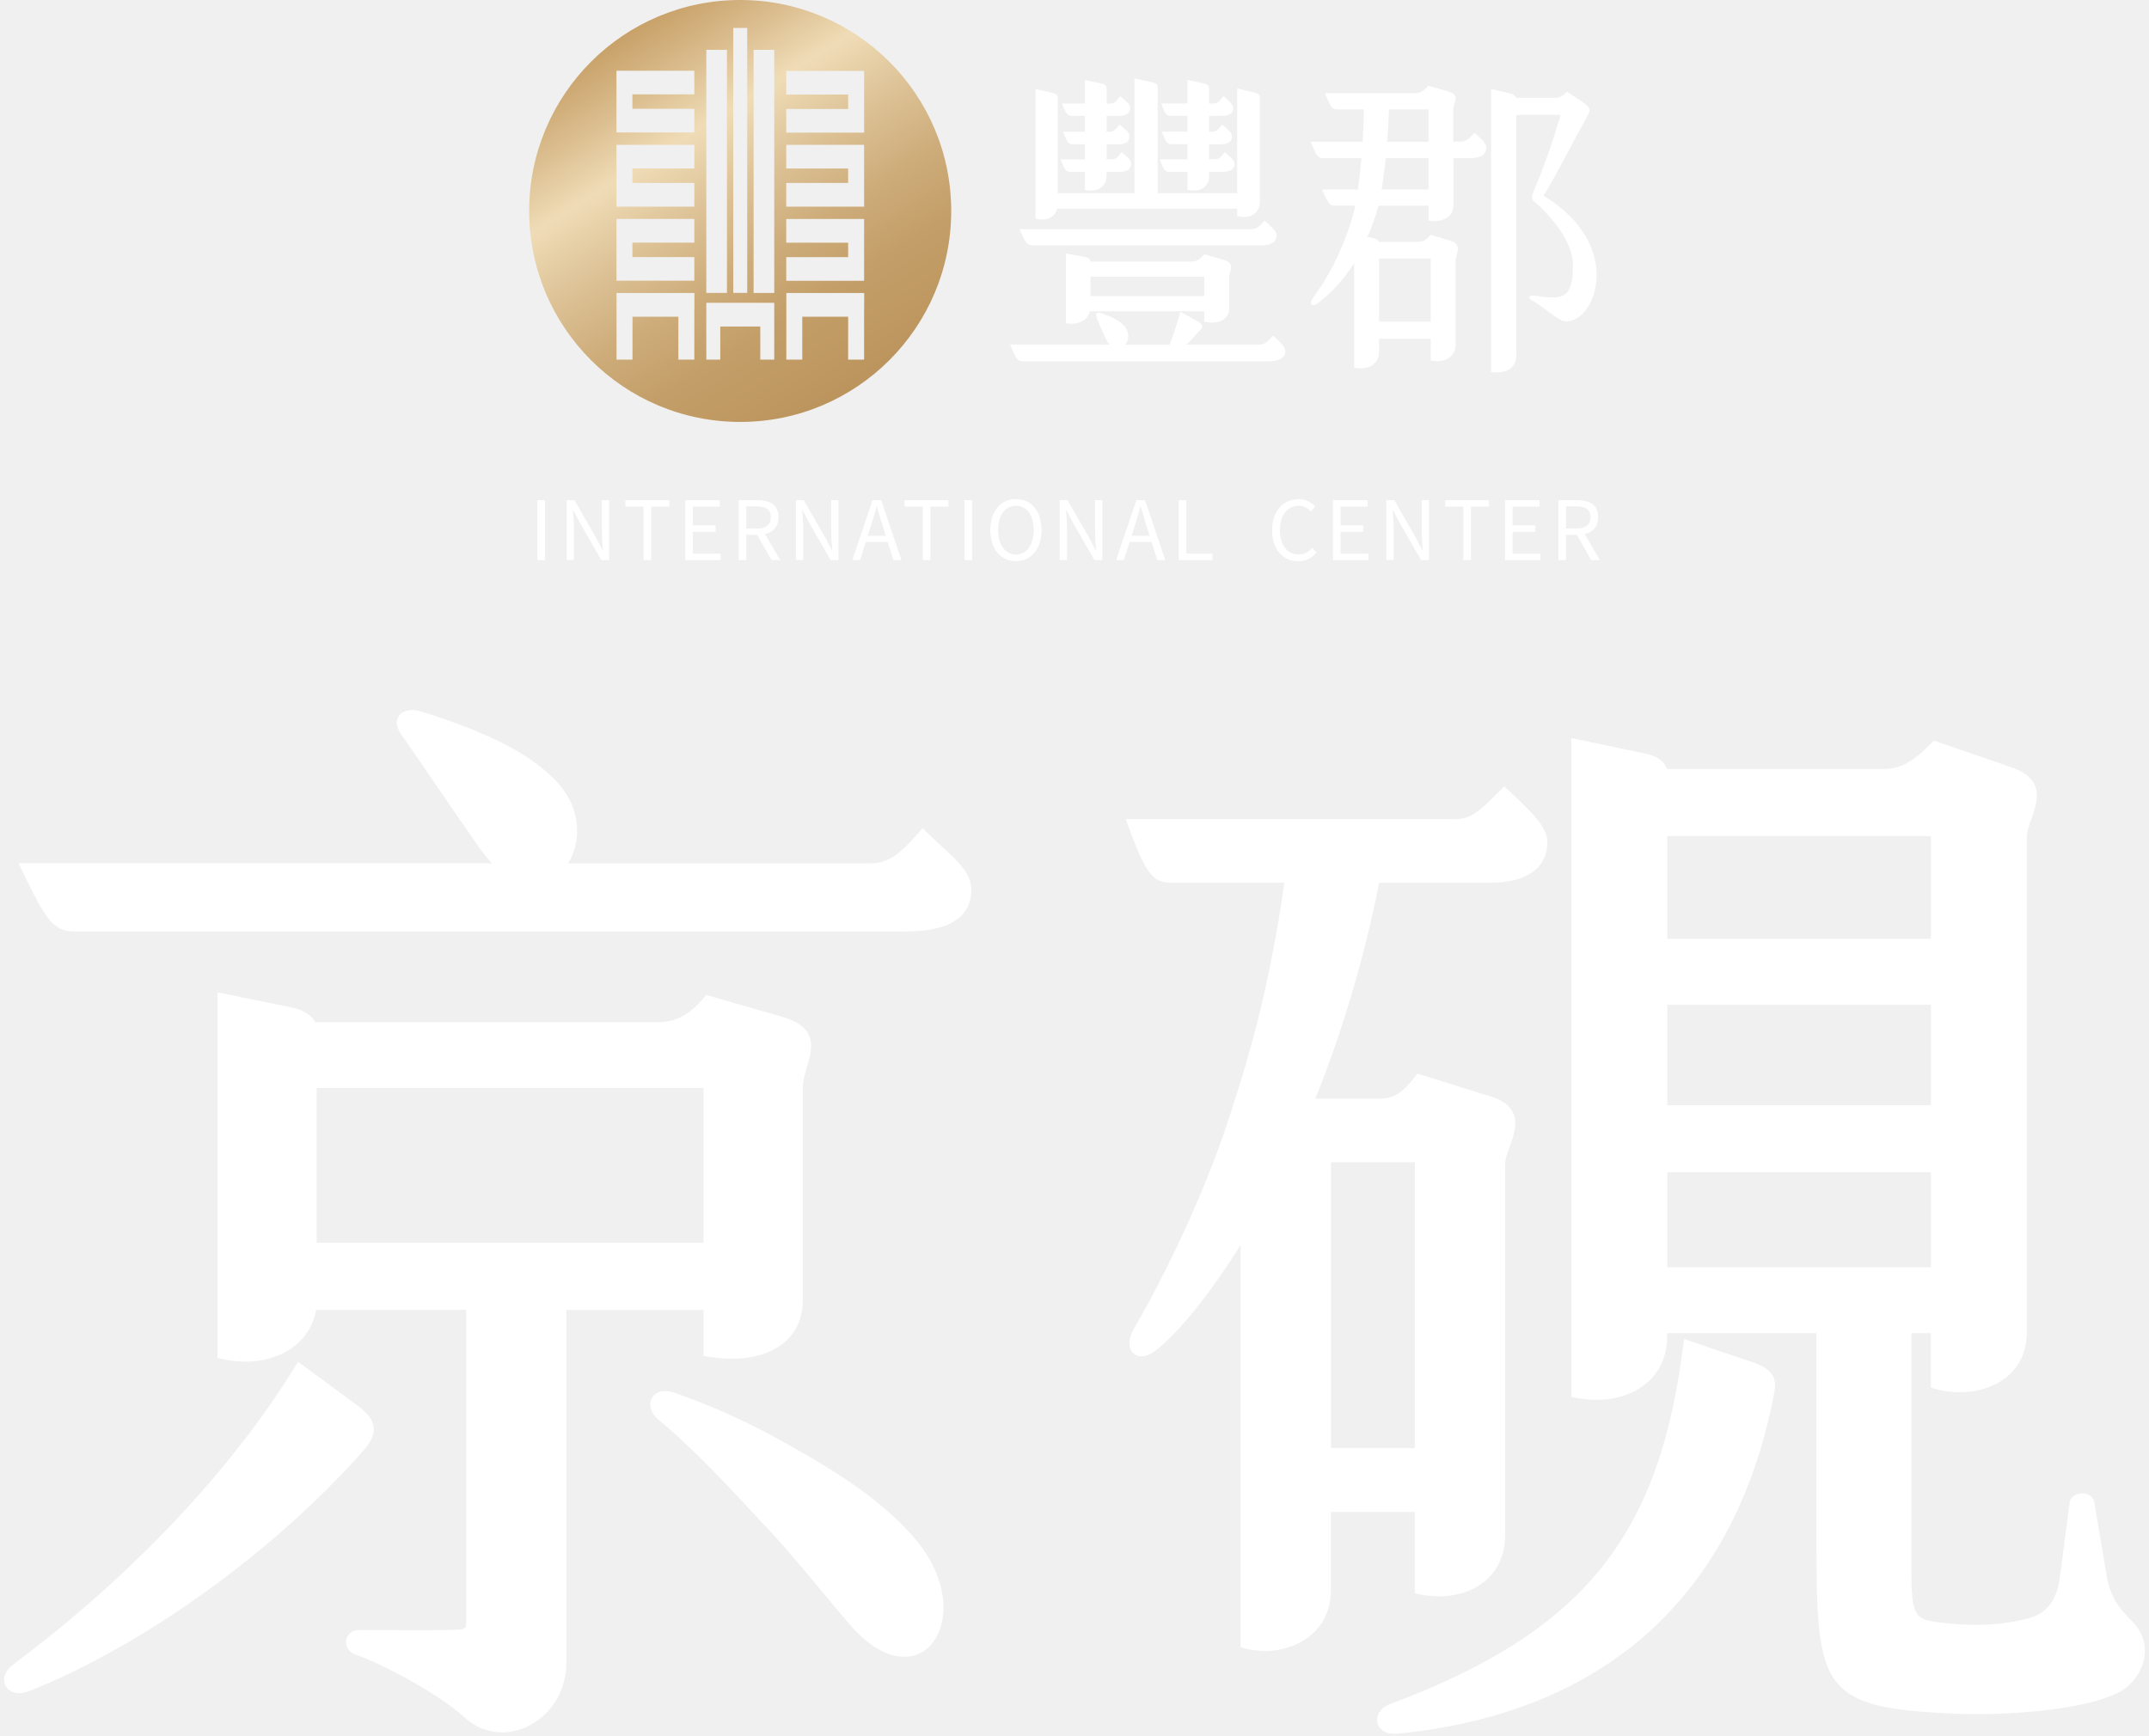
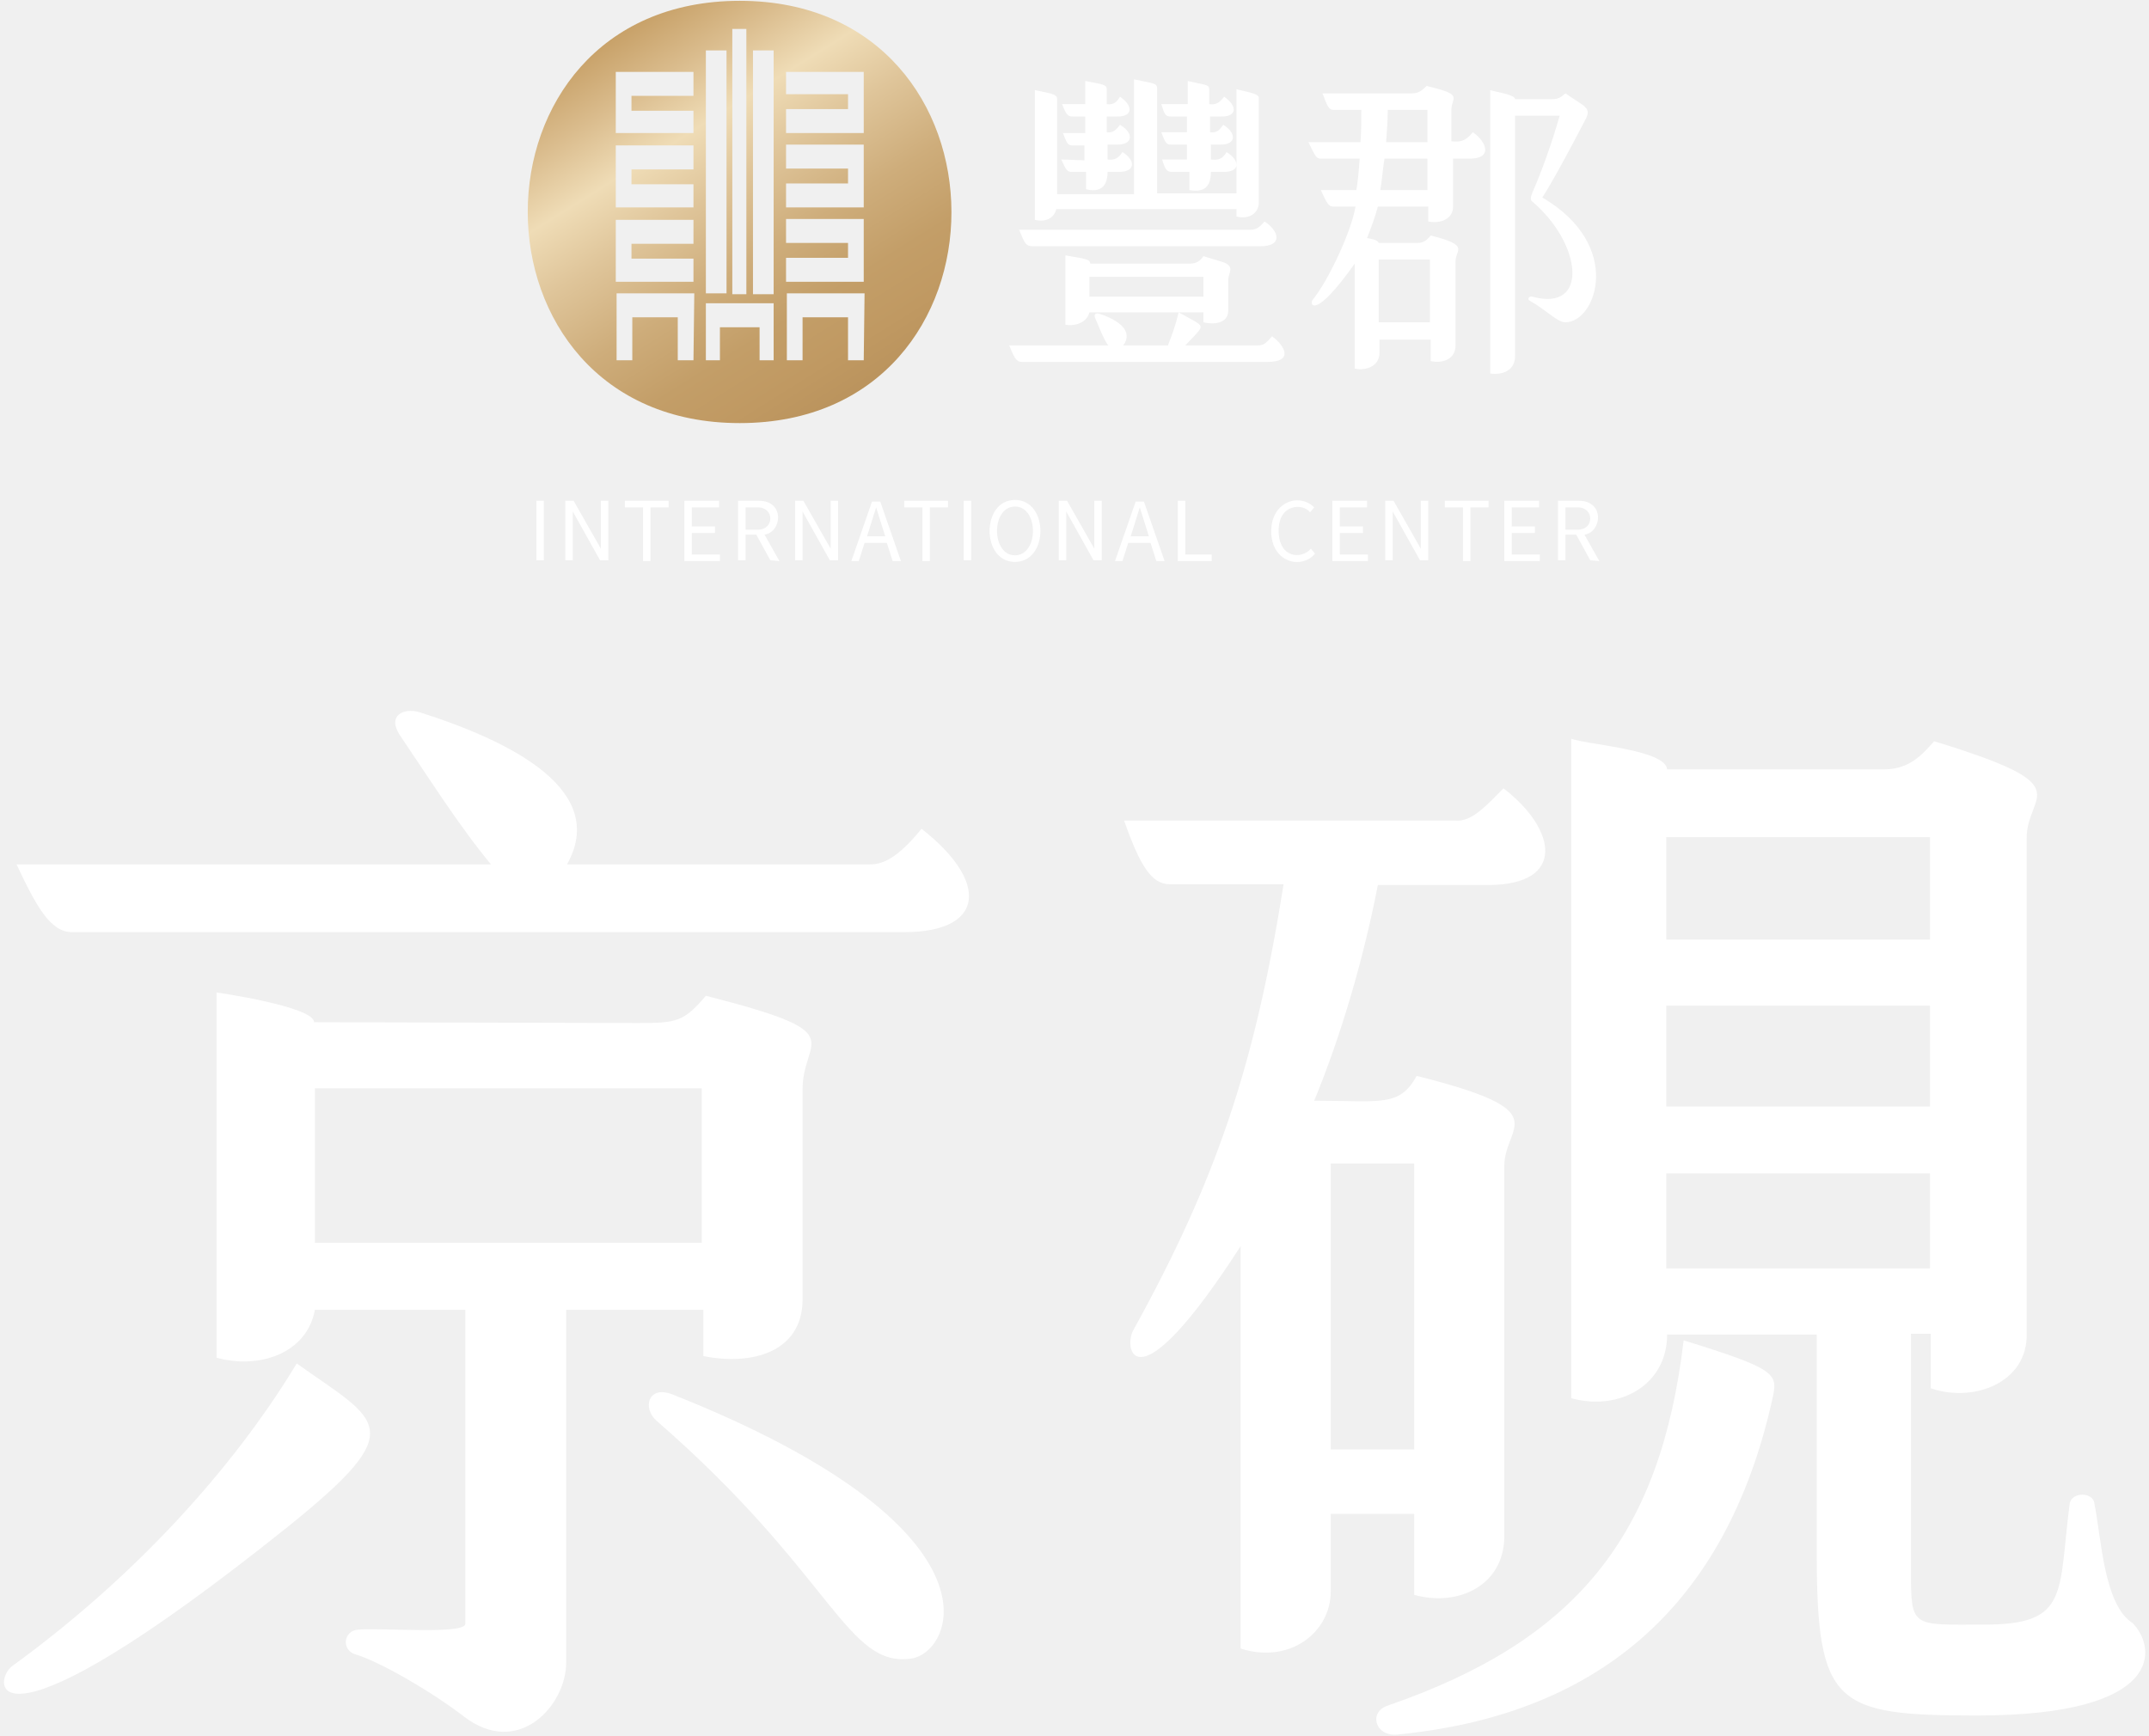
- <svg xmlns="http://www.w3.org/2000/svg" width="260" height="210" viewBox="0 0 260 210" fill="none">
-   <path d="M43.724 175.06C33.254 187.01 17.544 198.56 3.314 204.2C1.164 205 0.094 203.13 1.974 201.78C15.264 191.84 27.884 179.09 36.214 165.53L42.794 170.36C45.214 172.11 45.214 173.31 43.734 175.06H43.724ZM117.034 107.66C117.034 111.02 113.944 112.23 109.514 112.23H8.944C6.664 112.23 5.854 110.75 3.034 104.98H60.764C59.954 104.31 59.284 103.5 58.484 102.43C55.264 97.87 51.774 92.63 48.954 88.6C47.744 86.85 49.224 86.05 50.834 86.59C58.624 89.01 64.124 91.69 67.214 95.18C70.164 98.54 69.764 102.7 67.754 104.98H105.214C107.634 104.98 109.104 103.91 111.654 100.95C114.474 103.77 117.024 105.38 117.024 107.66H117.034ZM68.024 158.01V201.24C68.024 207.68 60.904 211.58 56.474 207.42C53.384 204.6 46.404 200.84 43.184 199.77C41.974 199.37 42.114 197.76 43.454 197.76C46.404 197.76 55.534 197.89 56.204 197.63C56.874 197.36 56.874 197.09 56.874 196.56V158.03H37.814C37.144 163.27 31.634 165.15 26.804 163.94V120.71L35.394 122.46C37.144 122.86 37.674 123.8 37.814 124.21H79.574C81.994 124.21 83.874 123.14 85.614 120.99L94.474 123.54C99.974 125.15 96.624 128.51 96.624 131.73V157.37C96.624 162.61 91.654 164.75 85.614 163.68V158.04H68.024V158.01ZM37.814 131.16V150.9H85.614V131.16H37.814ZM110.714 187.01C117.564 195.6 111.254 205.54 103.194 196.27C99.834 192.38 96.074 187.54 92.184 183.52C87.624 178.55 83.184 173.99 79.834 171.3C78.624 170.23 79.024 168.21 81.444 169.02C85.744 170.5 90.574 172.64 95.004 175.2C101.044 178.56 106.954 182.32 110.714 187.02V187.01Z" fill="white" />
-   <path d="M60.724 209.64C59.054 209.64 57.444 209.01 56.144 207.78C53.024 204.93 46.034 201.24 43.034 200.24C42.234 199.97 41.754 199.25 41.884 198.48C41.984 197.87 42.514 197.25 43.464 197.25C44.094 197.25 44.994 197.25 46.044 197.26C49.324 197.28 55.424 197.32 56.054 197.14C56.28 197.047 56.394 196.847 56.394 196.54V158.51H38.254C37.894 160.46 36.854 162.07 35.224 163.19C32.974 164.73 29.784 165.18 26.694 164.41L26.314 164.32V120.09L35.504 121.96C37.154 122.34 37.864 123.18 38.144 123.7H79.574C81.774 123.7 83.524 122.76 85.224 120.66L85.434 120.4L94.614 123.04C99.034 124.33 98.294 126.87 97.634 129.11C97.384 129.97 97.124 130.86 97.124 131.71V157.35C97.124 159.47 96.344 161.24 94.864 162.48C92.784 164.23 89.374 164.83 85.524 164.15L85.114 164.08V158.52H68.524V201.25C68.524 204.68 66.574 207.74 63.544 209.05C62.614 209.45 61.654 209.65 60.714 209.65L60.724 209.64ZM43.454 198.25C43.114 198.25 42.904 198.39 42.864 198.64C42.824 198.87 42.964 199.16 43.344 199.29C46.494 200.34 53.544 204.06 56.814 207.05C58.554 208.69 60.924 209.09 63.144 208.12C65.804 206.97 67.524 204.27 67.524 201.24V157.51H86.114V163.22C89.494 163.74 92.434 163.19 94.224 161.7C95.484 160.64 96.124 159.17 96.124 157.33V131.69C96.124 130.7 96.404 129.74 96.674 128.81C97.344 126.51 97.794 124.99 94.334 123.98L85.794 121.52C83.964 123.67 81.984 124.67 79.574 124.67H37.454L37.344 124.33C37.284 124.16 36.924 123.29 35.294 122.91L27.314 121.29V163.51C30.014 164.09 32.734 163.67 34.664 162.35C36.174 161.32 37.094 159.8 37.334 157.94L37.394 157.5H57.394V196.53C57.394 197.09 57.394 197.67 56.414 198.07C55.884 198.28 52.654 198.3 46.044 198.25C45.004 198.25 44.094 198.24 43.474 198.24L43.454 198.25ZM2.334 204.89C1.524 204.89 0.944 204.51 0.674 204.01C0.304 203.32 0.474 202.23 1.674 201.37C15.894 190.74 28.014 177.91 35.774 165.26L36.054 164.8L43.074 169.95C44.444 170.94 45.104 171.79 45.214 172.71C45.314 173.53 44.974 174.35 44.104 175.38C33.354 187.65 17.414 199.14 3.504 204.66C3.084 204.82 2.694 204.89 2.344 204.89H2.334ZM36.344 166.25C28.504 178.85 16.424 191.6 2.264 202.18C1.544 202.69 1.394 203.23 1.554 203.54C1.724 203.85 2.284 204.05 3.134 203.73C16.904 198.27 32.694 186.89 43.344 174.74C44.014 173.94 44.284 173.36 44.224 172.84C44.154 172.23 43.594 171.57 42.484 170.77L36.334 166.26L36.344 166.25ZM109.384 200.49C107.564 200.49 105.294 199.45 102.824 196.6C101.744 195.35 100.624 194 99.474 192.62C97.014 189.66 94.464 186.59 91.834 183.87C86.314 177.86 82.404 174 79.524 171.69C78.704 170.96 78.444 169.89 78.894 169.13C79.064 168.84 79.754 167.93 81.614 168.55C86.184 170.12 91.024 172.33 95.264 174.77C100.864 177.88 107.144 181.74 111.114 186.71C115.154 191.79 114.794 197.31 112.144 199.52C111.424 200.12 110.494 200.5 109.384 200.5V200.49ZM80.444 169.33C80.114 169.33 79.874 169.43 79.764 169.63C79.584 169.93 79.694 170.5 80.174 170.93C83.074 173.25 87.014 177.15 92.564 183.18C95.214 185.92 97.774 189 100.254 191.98C101.404 193.36 102.514 194.7 103.584 195.95C106.504 199.31 109.544 200.38 111.504 198.74C113.804 196.82 113.884 191.78 110.334 187.32C106.474 182.49 100.304 178.7 94.774 175.63C90.584 173.22 85.794 171.04 81.294 169.49C80.974 169.38 80.684 169.33 80.444 169.33ZM86.114 151.39H37.314V130.65H86.114V151.39ZM38.314 150.39H85.114V131.65H38.314V150.39ZM109.514 112.72H8.944C6.264 112.72 5.334 110.82 2.584 105.19L2.234 104.47H59.514C59.034 103.96 58.574 103.38 58.084 102.72C56.294 100.18 54.434 97.46 52.644 94.84C51.204 92.72 49.804 90.68 48.544 88.88C47.714 87.69 48.034 86.93 48.284 86.59C48.784 85.93 49.864 85.74 50.984 86.11C59.324 88.7 64.594 91.47 67.584 94.85C70.414 98.07 70.294 101.98 68.734 104.48H105.204C107.324 104.48 108.684 103.62 111.274 100.62L111.624 100.21L112.004 100.59C112.684 101.27 113.344 101.87 113.954 102.44C115.944 104.27 117.514 105.71 117.514 107.66C117.514 111.02 114.814 112.73 109.494 112.73L109.514 112.72ZM3.844 105.47C6.444 110.75 7.124 111.72 8.954 111.72H109.514C114.234 111.72 116.534 110.39 116.534 107.65C116.534 106.14 115.174 104.89 113.294 103.17C112.784 102.7 112.244 102.21 111.694 101.67C109.424 104.24 107.804 105.47 105.224 105.47H66.654L67.384 104.64C69.204 102.57 69.634 98.67 66.844 95.5C63.984 92.27 58.854 89.59 50.694 87.05C49.914 86.79 49.294 86.92 49.094 87.18C48.924 87.4 49.024 87.81 49.374 88.3C50.634 90.1 52.034 92.15 53.484 94.27C55.274 96.9 57.134 99.61 58.904 102.13C59.654 103.13 60.314 103.94 61.094 104.59L62.154 105.47H3.844Z" fill="white" />
-   <path d="M160.534 182.44V192.38C160.534 198.02 154.894 200.17 150.594 198.96V148.88C146.974 154.92 142.674 160.56 139.584 162.98C137.574 164.59 136.494 162.98 137.574 161.1C141.874 153.72 146.434 143.78 148.984 135.99C151.934 127.13 154.224 118.67 155.964 106.32H141.734C139.854 106.32 139.184 105.78 136.904 99.61H176.244C178.394 99.61 179.734 98.13 182.014 95.85C184.434 98.13 186.714 100.15 186.714 101.89C186.714 104.84 184.294 106.32 180.134 106.32H166.444C164.564 116.12 161.614 125.65 158.384 133.44H166.844C169.124 133.44 170.204 132.37 171.674 130.49L180.264 133.17C185.094 134.65 181.604 138.54 181.604 140.82V185.66C181.604 191.43 176.364 193.45 171.664 192.37V182.43H160.524L160.534 182.44ZM160.534 140.15V175.73H171.674V140.15H160.534ZM214.104 168.75C209.274 193.59 193.294 206.88 169.124 209.3C166.704 209.57 166.574 207.42 168.184 206.75C191.944 197.89 201.214 186.48 204.164 162.71L211.284 165.13C214.234 166.07 214.504 166.88 214.104 168.75ZM256.394 204.2C252.774 206.35 243.234 207.15 236.524 206.88C220.954 206.21 220.274 204.33 220.274 187.68V160.83H201.204V161.77C201.204 167.14 196.104 169.83 190.594 168.62V89.93L198.914 91.68C200.924 92.08 201.194 93.02 201.194 93.56H227.914C230.604 93.56 232.344 91.95 234.094 90.2L243.094 93.29C248.334 95.04 244.704 98.66 244.704 101.35V161.23C244.704 167.27 238.394 168.88 234.094 167.54V160.83H230.734V189.83C230.734 195.47 231.134 196.41 234.494 196.81C238.524 197.35 242.284 197.21 245.634 196.27C248.054 195.6 249.254 193.85 249.664 191.17L250.874 181.91C251.004 180.97 252.754 180.97 252.884 181.91L254.364 190.77C254.904 193.72 256.114 195.07 257.584 196.54C260.274 199.23 258.654 202.85 256.374 204.19L256.394 204.2ZM201.214 100.68V114.11H234.104V100.68H201.214ZM201.214 134.25H234.104V121.09H201.214V134.25ZM201.214 153.85H234.104V141.36H201.214V153.85Z" fill="white" />
-   <path d="M168.714 209.82C167.464 209.82 166.834 209.18 166.664 208.53C166.434 207.65 166.994 206.7 167.994 206.29C191.424 197.55 200.754 186.14 203.674 162.65L203.754 162.04L211.454 164.65C214.394 165.58 215.104 166.53 214.604 168.85C209.874 193.14 194.174 207.3 169.184 209.79C169.024 209.81 168.874 209.82 168.724 209.82H168.714ZM204.584 163.38C201.524 186.9 191.984 198.41 168.354 207.22C167.774 207.46 167.544 207.95 167.634 208.28C167.744 208.69 168.294 208.89 169.064 208.8C193.574 206.35 208.974 192.47 213.604 168.65C213.944 167.07 213.914 166.48 211.124 165.6L204.574 163.38H204.584ZM239.154 207.43C238.244 207.43 237.354 207.41 236.504 207.38C220.714 206.7 219.774 204.52 219.774 187.68V161.33H201.704V161.77C201.704 164.13 200.784 166.11 199.054 167.51C196.924 169.22 193.724 169.82 190.494 169.11L190.104 169.02V89.32L199.034 91.19C200.864 91.56 201.474 92.39 201.654 93.06H227.934C230.354 93.06 231.934 91.67 233.754 89.85L233.974 89.63L243.264 92.82C244.744 93.31 245.684 94 246.134 94.91C246.774 96.22 246.274 97.65 245.784 99.04C245.494 99.88 245.214 100.66 245.214 101.35V161.23C245.214 163.61 244.284 165.55 242.514 166.85C240.324 168.46 236.884 168.93 233.954 168.02L233.604 167.91V161.33H231.244V189.83C231.244 195.54 231.664 195.97 234.564 196.32C238.644 196.86 242.334 196.69 245.514 195.8C247.624 195.21 248.794 193.72 249.184 191.11L250.394 181.85C250.494 181.18 251.104 180.71 251.894 180.71C252.684 180.71 253.304 181.18 253.394 181.84L254.874 190.69C255.374 193.44 256.464 194.7 257.954 196.19C259.444 197.68 259.594 199.3 259.464 200.38C259.244 202.08 258.144 203.75 256.654 204.62C253.444 206.52 245.754 207.43 239.164 207.43H239.154ZM200.714 160.33H220.784V187.68C220.784 204.17 221.224 205.72 236.554 206.38C243.544 206.66 252.784 205.76 256.144 203.76C257.384 203.03 258.294 201.65 258.474 200.25C258.584 199.38 258.464 198.1 257.254 196.89C255.684 195.32 254.444 193.88 253.894 190.85L252.414 181.98C252.384 181.77 252.094 181.69 251.904 181.69C251.714 181.69 251.424 181.76 251.394 181.97L250.184 191.23C249.734 194.25 248.294 196.05 245.794 196.75C242.484 197.68 238.664 197.86 234.454 197.3C230.644 196.84 230.264 195.47 230.264 189.82V160.32H234.624V167.16C237.184 167.84 240.074 167.41 241.934 166.04C243.434 164.94 244.224 163.27 244.224 161.22V101.34C244.224 100.49 244.544 99.58 244.854 98.7C245.294 97.45 245.704 96.27 245.254 95.34C244.934 94.68 244.184 94.16 242.964 93.75L234.254 90.76C232.414 92.58 230.634 94.04 227.944 94.04H200.724V93.54C200.724 92.7 199.704 92.32 198.844 92.15L191.114 90.53V168.18C193.914 168.7 196.634 168.16 198.444 166.7C199.934 165.5 200.724 163.79 200.724 161.74V160.3L200.714 160.33ZM152.974 199.78C152.124 199.78 151.274 199.67 150.454 199.44L150.094 199.34V150.66C146.494 156.42 142.664 161.21 139.894 163.38C138.344 164.62 137.424 164.03 137.184 163.82C136.484 163.22 136.474 162.03 137.144 160.86C141.564 153.27 146.024 143.45 148.514 135.84C151.364 127.28 153.634 119.04 155.394 106.82H141.734C139.434 106.82 138.644 105.77 136.434 99.78L136.184 99.11H176.244C178.064 99.11 179.274 97.89 181.284 95.88L182.004 95.16L182.864 95.97C185.194 98.16 187.214 100.06 187.214 101.9C187.214 103.74 186.294 106.83 180.134 106.83H166.854C165.124 115.68 162.394 124.91 159.134 132.95H166.844C168.794 132.95 169.754 132.14 171.284 130.19L171.494 129.92L180.414 132.71C181.744 133.12 182.594 133.73 183.024 134.58C183.684 135.89 183.134 137.44 182.644 138.8C182.364 139.57 182.104 140.29 182.104 140.85V185.69C182.104 188.12 181.214 190.11 179.534 191.44C177.534 193.03 174.554 193.57 171.554 192.89L171.164 192.8V182.97H161.024V192.41C161.024 195.42 159.534 197.19 158.284 198.13C156.844 199.22 154.914 199.81 152.964 199.81L152.974 199.78ZM151.094 198.57C153.404 199.1 155.954 198.62 157.684 197.3C159.214 196.14 160.024 194.44 160.024 192.38V181.94H172.164V191.97C174.734 192.46 177.234 191.97 178.914 190.63C180.344 189.49 181.104 187.77 181.104 185.66V140.82C181.104 140.09 181.394 139.29 181.694 138.44C182.134 137.21 182.594 135.94 182.124 135.01C181.824 134.42 181.164 133.97 180.114 133.65L171.844 131.07C170.484 132.77 169.264 133.94 166.834 133.94H157.624L157.914 133.25C161.334 124.99 164.184 115.39 165.944 106.23L166.024 105.82H180.134C182.904 105.82 186.214 105.14 186.214 101.89C186.214 100.48 184.254 98.64 182.174 96.69L182.024 96.55L181.984 96.59C179.864 98.71 178.474 100.12 176.234 100.12H137.614C139.664 105.56 140.264 105.83 141.724 105.83H156.534L156.454 106.4C154.674 119.01 152.364 127.42 149.454 136.16C146.944 143.82 142.444 153.72 138.004 161.36C137.564 162.14 137.564 162.84 137.834 163.06C138.024 163.22 138.524 163.2 139.274 162.6C142.204 160.31 146.374 154.96 150.164 148.64L151.094 147.09V198.59V198.57ZM172.174 176.23H160.034V139.65H172.174V176.23ZM161.034 175.23H171.174V140.65H161.034V175.23ZM234.614 154.35H200.724V140.86H234.614V154.35ZM201.724 153.35H233.614V141.86H201.724V153.35ZM234.614 134.75H200.724V120.59H234.614V134.75ZM201.724 133.75H233.614V121.59H201.724V133.75ZM234.614 114.61H200.724V100.18H234.614V114.61ZM201.724 113.61H233.614V101.18H201.724V113.61Z" fill="white" />
-   <path d="M65.013 60.53H65.933V67.78H65.013V60.53Z" fill="white" />
-   <path d="M68.554 60.53H69.504L72.124 65.09L72.904 66.59H72.944C72.894 65.86 72.824 65.04 72.824 64.28V60.53H73.704V67.78H72.754L70.134 63.22L69.354 61.72H69.314C69.364 62.45 69.434 63.23 69.434 63.98V67.77H68.554V60.52V60.53Z" fill="white" />
-   <path d="M77.854 61.31H75.664V60.53H80.974V61.31H78.784V67.78H77.864V61.31H77.854Z" fill="white" />
-   <path d="M82.904 60.53H87.084V61.31H83.824V63.58H86.574V64.36H83.824V67H87.194V67.78H82.904V60.53Z" fill="white" />
-   <path d="M89.374 60.53H91.644C93.124 60.53 94.183 61.06 94.183 62.57C94.183 64.08 93.124 64.72 91.644 64.72H90.293V67.78H89.374V60.53ZM91.513 63.97C92.644 63.97 93.263 63.51 93.263 62.57C93.263 61.63 92.644 61.28 91.513 61.28H90.293V63.97H91.513ZM91.463 64.47L92.183 63.99L94.394 67.78H93.344L91.454 64.46L91.463 64.47Z" fill="white" />
-   <path d="M96.294 60.53H97.244L99.864 65.09L100.644 66.59H100.684C100.634 65.86 100.564 65.04 100.564 64.28V60.53H101.444V67.78H100.494L97.874 63.22L97.094 61.72H97.054C97.104 62.45 97.174 63.23 97.174 63.98V67.77H96.294V60.52V60.53Z" fill="white" />
-   <path d="M105.574 60.53H106.614L109.064 67.78H108.084L106.824 63.73C106.564 62.92 106.334 62.12 106.094 61.29H106.054C105.834 62.13 105.594 62.92 105.334 63.73L104.054 67.78H103.114L105.564 60.53H105.574ZM104.414 64.84H107.754V65.58H104.414V64.84Z" fill="white" />
-   <path d="M111.634 61.31H109.444V60.53H114.754V61.31H112.564V67.78H111.644V61.31H111.634Z" fill="white" />
-   <path d="M116.694 60.53H117.614V67.78H116.694V60.53Z" fill="white" />
-   <path d="M119.814 64.13C119.814 61.81 121.094 60.4 122.914 60.4C124.734 60.4 126.014 61.81 126.014 64.13C126.014 66.45 124.734 67.91 122.914 67.91C121.094 67.91 119.814 66.45 119.814 64.13ZM125.064 64.13C125.064 62.32 124.214 61.21 122.914 61.21C121.614 61.21 120.764 62.32 120.764 64.13C120.764 65.94 121.614 67.1 122.914 67.1C124.214 67.1 125.064 65.93 125.064 64.13Z" fill="white" />
-   <path d="M128.214 60.53H129.164L131.784 65.09L132.564 66.59H132.604C132.554 65.86 132.484 65.04 132.484 64.28V60.53H133.364V67.78H132.414L129.794 63.22L129.014 61.72H128.974C129.024 62.45 129.094 63.23 129.094 63.98V67.77H128.214V60.52V60.53Z" fill="white" />
-   <path d="M137.494 60.53H138.534L140.984 67.78H140.004L138.744 63.73C138.484 62.92 138.254 62.12 138.014 61.29H137.974C137.754 62.13 137.514 62.92 137.254 63.73L135.974 67.78H135.034L137.484 60.53H137.494ZM136.334 64.84H139.674V65.58H136.334V64.84Z" fill="white" />
-   <path d="M142.614 60.53H143.534V67H146.694V67.78H142.604V60.53H142.614Z" fill="white" />
-   <path d="M153.904 64.16C153.904 61.82 155.284 60.4 157.124 60.4C158.004 60.4 158.694 60.83 159.114 61.29L158.604 61.89C158.224 61.48 157.744 61.21 157.134 61.21C155.764 61.21 154.854 62.33 154.854 64.14C154.854 65.95 155.724 67.1 157.094 67.1C157.784 67.1 158.314 66.8 158.774 66.29L159.284 66.87C158.714 67.53 158.004 67.92 157.064 67.92C155.254 67.92 153.904 66.52 153.904 64.17V64.16Z" fill="white" />
-   <path d="M161.274 60.53H165.454V61.31H162.194V63.58H164.944V64.36H162.194V67H165.564V67.78H161.274V60.53Z" fill="white" />
-   <path d="M167.734 60.53H168.684L171.304 65.09L172.084 66.59H172.124C172.074 65.86 172.004 65.04 172.004 64.28V60.53H172.884V67.78H171.934L169.314 63.22L168.534 61.72H168.493C168.543 62.45 168.614 63.23 168.614 63.98V67.77H167.734V60.52V60.53Z" fill="white" />
-   <path d="M177.034 61.31H174.844V60.53H180.154V61.31H177.964V67.78H177.044V61.31H177.034Z" fill="white" />
-   <path d="M182.084 60.53H186.264V61.31H183.004V63.58H185.754V64.36H183.004V67H186.374V67.78H182.084V60.53Z" fill="white" />
-   <path d="M188.544 60.53H190.814C192.294 60.53 193.354 61.06 193.354 62.57C193.354 64.08 192.294 64.72 190.814 64.72H189.464V67.78H188.544V60.53ZM190.684 63.97C191.814 63.97 192.434 63.51 192.434 62.57C192.434 61.63 191.814 61.28 190.684 61.28H189.464V63.97H190.684ZM190.634 64.47L191.354 63.99L193.564 67.78H192.514L190.624 64.46L190.634 64.47Z" fill="white" />
-   <path d="M89.554 0C75.454 0 64.024 11.43 64.024 25.53C64.024 39.63 75.454 51.06 89.554 51.06C103.654 51.06 115.084 39.63 115.084 25.53C115.084 11.43 103.654 0 89.554 0ZM88.714 3.38H90.404V35.44H88.714V3.38ZM85.454 6.03H87.954V35.44H85.454V6.03ZM74.584 15.47V8.56H84.004V11.42H76.514V13.17H84.004V16.03H74.584V15.46V15.47ZM74.584 24.44V17.53H84.004V20.39H76.514V22.14H84.004V25.01H74.584V24.44ZM74.584 33.4V26.49H84.004V29.36H76.514V31.11H84.004V33.97H74.584V33.4ZM84.004 37.32V43.52H82.074V38.33H76.524V43.52H74.594V35.46H84.014V37.32H84.004ZM93.674 37.32V43.52H91.984V39.51H87.144V43.52H85.454V36.64H93.674V37.32ZM93.674 35.45H91.174V6.03H93.674V35.44V35.45ZM104.544 37.32V43.52H102.614V38.33H97.064V43.52H95.134V35.46H104.554V37.32H104.544ZM104.544 27.21V33.98H95.124V31.12H102.614V29.37H95.124V26.5H104.544V27.22V27.21ZM104.544 18.24V25.01H95.124V22.14H102.614V20.39H95.124V17.53H104.544V18.25V18.24ZM104.544 9.28V16.05H95.124V13.19H102.614V11.44H95.124V8.58H104.544V9.3V9.28Z" fill="url(#paint0_linear_1163_1798)" />
-   <path d="M155.504 42.52C155.504 43.34 154.684 43.73 153.434 43.73H123.804C123.064 43.73 122.944 43.38 122.204 41.7H134.244C134.084 41.54 133.934 41.31 133.814 41.04C133.224 39.79 132.834 38.89 132.684 38.42C132.484 37.87 132.764 37.72 133.274 37.91C134.294 38.3 135.694 38.77 136.284 39.83C136.674 40.49 136.514 41.24 136.124 41.71H141.514C141.984 40.42 142.374 39.36 142.804 37.72L144.754 38.81C145.494 39.2 145.654 39.47 145.224 39.94C144.754 40.41 144.204 41.07 143.544 41.7H152.344C153.004 41.7 153.324 41.39 154.024 40.61C154.884 41.39 155.514 41.98 155.514 42.52H155.504ZM123.334 27.74H151.284C151.944 27.74 152.344 27.47 153.004 26.69C153.864 27.51 154.454 27.94 154.454 28.49C154.454 29.35 153.674 29.7 152.464 29.7H124.984C124.204 29.7 124.084 29.35 123.344 27.74H123.334ZM125.284 26.45V10.78L127.354 11.25C127.904 11.37 127.984 11.64 127.984 11.88V23.37H137.254V9.49L139.404 9.96C140.034 10.08 140.064 10.35 140.064 10.63V23.37H149.684V10.7L151.794 11.21C152.344 11.37 152.424 11.56 152.424 11.84V24.47C152.424 25.8 151.254 26.54 149.684 26.15V25.25H127.914C127.604 26.38 126.504 26.78 125.294 26.46L125.284 26.45ZM131.264 19.26V17.46H129.854C129.224 17.46 129.154 17.23 128.604 15.94H131.264V14.02H129.774C129.144 14.02 128.994 13.82 128.484 12.53H131.264V9.68L133.254 10.11C133.804 10.19 133.884 10.58 133.884 10.7V12.54H134.274C134.904 12.54 135.094 12.19 135.524 11.64C136.304 12.3 136.734 12.62 136.734 13.05C136.734 13.83 136.144 14.03 135.214 14.03H133.884V15.95H134.194C134.824 15.95 135.014 15.6 135.444 15.09C136.224 15.72 136.654 16.03 136.654 16.46C136.654 17.24 136.064 17.48 135.134 17.48H133.884V19.28H134.434C135.064 19.28 135.254 18.97 135.684 18.42C136.464 19.04 136.854 19.32 136.854 19.83C136.854 20.57 136.224 20.81 135.294 20.81H133.884V21.16C133.884 22.76 132.554 23.31 131.264 22.96V20.81H129.584C128.954 20.81 128.844 20.58 128.294 19.29H131.264V19.26ZM145.694 38.92V37.67H131.854C131.584 38.88 130.254 39.35 128.964 39.12V30.68L131.154 31.07C131.784 31.19 131.934 31.46 131.934 31.66H144.054C144.754 31.66 145.224 31.39 145.694 30.76L148.004 31.42C149.564 31.89 148.704 32.79 148.704 33.57V37.32C148.704 39.08 146.754 39.2 145.694 38.92ZM145.694 35.83V33.48H131.934V35.83H145.694ZM143.664 19.25V17.45H141.784C141.194 17.45 141.084 17.22 140.534 15.93H143.664V14.01H141.744C141.084 14.01 140.964 13.81 140.494 12.52H143.664V9.67L145.654 10.1C146.204 10.18 146.284 10.57 146.284 10.69V12.53H146.794C147.384 12.53 147.574 12.18 148.044 11.63C148.784 12.29 149.214 12.72 149.214 13.08C149.214 13.82 148.624 14.02 147.694 14.02H146.284V15.94H146.634C147.224 15.94 147.414 15.59 147.884 15.08C148.624 15.71 149.054 16.06 149.054 16.49C149.054 17.23 148.464 17.47 147.534 17.47H146.284V19.27H146.914C147.544 19.27 147.734 18.96 148.164 18.41C148.944 19.03 149.374 19.39 149.374 19.82C149.374 20.52 148.784 20.8 147.854 20.8H146.294V21.23C146.294 22.83 144.964 23.3 143.674 22.95V20.8H141.564C140.934 20.8 140.784 20.57 140.314 19.28H143.674L143.664 19.25Z" fill="white" />
-   <path d="M179.824 17.85C179.824 18.75 179.084 19.14 177.834 19.14H175.844V24.89C175.844 26.38 174.324 26.96 172.834 26.69V24.89H166.774C166.464 26.1 165.994 27.43 165.444 28.68L166.144 28.8C166.494 28.88 166.764 29.07 166.804 29.27H171.494C172.234 29.27 172.624 28.96 173.094 28.41L175.634 29.19C176.964 29.62 176.104 30.87 176.104 31.5V41.74C176.104 43.42 174.464 43.93 173.094 43.62V41H166.844V42.6C166.844 44.32 165.084 44.83 163.834 44.48V31.81C162.424 34.16 160.554 35.88 159.334 36.77C158.784 37.16 158.354 36.77 158.744 36.22C159.684 34.93 161.014 32.9 162.064 30.51C163.004 28.4 163.664 26.33 163.984 24.88H161.404C160.774 24.88 160.584 24.37 159.954 22.93H164.294C164.454 21.87 164.564 20.55 164.724 19.14H159.994C159.404 19.14 159.254 18.71 158.544 17.15H164.874C164.954 15.82 164.994 14.49 164.994 13.24H161.714C161.054 13.24 160.934 12.73 160.304 11.28H171.054C171.874 11.28 172.224 11.01 172.814 10.38L175.274 11.08C176.724 11.51 175.824 12.41 175.824 13.31V17.14H176.644C177.344 17.14 177.704 16.83 178.404 16.05C179.224 16.83 179.814 17.3 179.814 17.85H179.824ZM166.844 31.3V38.92H173.094V31.3H166.844ZM172.824 19.14H167.664C167.504 20.47 167.354 21.76 167.154 22.93H172.824V19.14ZM167.824 17.15H172.824V13.24H168.054C168.014 14.41 167.934 15.78 167.824 17.15ZM189.524 38.89C188.504 38.89 187.334 37.52 185.224 36.27C184.834 36.04 185.104 35.68 185.574 35.76C189.214 36.35 190.264 36.07 190.304 32.2C190.344 29.03 187.334 25.87 185.534 24.3C185.264 24.06 185.304 23.71 185.534 23.17C186.624 20.67 187.804 17.34 188.814 13.9H183.454V42.95C183.454 44.75 181.894 45.26 180.404 45.02V10.78L182.784 11.33C183.214 11.45 183.444 11.76 183.444 11.8V11.84H187.974C188.674 11.84 188.994 11.68 189.574 11.1L191.294 12.23C192.584 13.09 192.424 13.36 192.034 14.07C190.514 16.81 188.044 21.62 186.754 23.69C196.564 29.63 193.124 38.9 189.494 38.9L189.524 38.89Z" fill="white" />
-   <defs>
-     <linearGradient id="paint0_linear_1163_1798" x1="116.224" y1="68.17" x2="66.904" y2="-10.67" gradientUnits="userSpaceOnUse">
-       <stop stop-color="#896532" />
-       <stop offset="0.11" stop-color="#A27C47" />
-       <stop offset="0.24" stop-color="#B8915B" />
-       <stop offset="0.32" stop-color="#C09962" />
-       <stop offset="0.39" stop-color="#C39E68" />
-       <stop offset="0.48" stop-color="#CEAD7B" />
-       <stop offset="0.58" stop-color="#DFC59A" />
-       <stop offset="0.66" stop-color="#EFDCB6" />
-       <stop offset="0.74" stop-color="#DABC8D" />
-       <stop offset="0.81" stop-color="#C9A36B" />
-       <stop offset="0.88" stop-color="#BD9152" />
-       <stop offset="0.94" stop-color="#B58544" />
-       <stop offset="0.99" stop-color="#B3823F" />
-     </linearGradient>
-   </defs>
+ <svg xmlns="http://www.w3.org/2000/svg" width="260" height="210" viewBox="0 0 260 210" fill="#fff">
+   <path d="M110.3,200.7c-7.9,1.2-9.5-10.2-30.9-28.8c-1.7-1.5-1-4.4,2.1-3.1C122.2,185,115.4,199.9,110.3,200.7z   M111.5,100.3c-2.4,2.9-4.3,4.4-6.4,4.3H68.6c5-8.9-6.5-14.8-17.8-18.4c-2-0.6-4,0.4-2.4,2.8c3.4,5,7.1,10.9,11,15.6H2  c2.4,5.1,4.1,8.2,6.7,8.2h100.7l0,0C119.2,112.8,119.7,106.7,111.5,100.3z M35.9,165c-7.8,12.9-19.8,26-34.4,36.6  c-2.5,1.8-3.3,12.5,33.4-16.9C49.8,172.7,45.9,172.1,35.9,165z M77.1,123.8c4.7,0,5.6-0.1,8.3-3.3c18,4.6,11.7,5,11.7,11.3v25.6  c-0.1,6.2-6.1,7.9-12,6.7v-5.6H68.5v42.7c0,5.2-5.8,11.6-12.4,6.5c-3.9-3-10.1-6.6-13.1-7.5c-1.7-0.5-1.5-2.9,0.4-3  c3.4-0.2,12.9,0.6,12.9-0.7v-38H38.1c-1,5.4-6.9,7.2-11.9,5.8v-44.2c0,0,11.8,1.7,11.8,3.6L77.1,123.8L77.1,123.8z M38.1,131.7v18.7  h46.8v-18.7H38.1z M171.1,193c5.4,1.5,10.9-1.2,10.9-7.1v-44.8c0-5,6.6-6.6-10.6-10.9c-2.1,3.8-4.3,3-12.4,3c3.3-8,6-17.3,7.7-26.1  H180c9.6,0,8.3-6.8,1.9-11.7c-1.9,1.9-3.8,4.1-5.8,3.9H136c1.9,5.4,3.3,7.7,5.5,7.7h13.8c-3.5,22-8.1,35.7-18.2,54  c-1.2,2.2,0.2,9.7,13-10.2v48.7c6,1.9,10.9-2,10.9-6.9v-9.4h10.1V193z M161,175.4v-34.6h10.1v34.6L161,175.4L161,175.4z M214.5,169  c-5.7,26.1-21.9,38.6-45.4,40.9c-2.7,0.3-3.6-2.7-1.2-3.5c22.9-7.9,33-20.6,35.8-44.2C214.7,165.6,215.1,166.2,214.5,169z   M258,196.4c-3.5-2.2-3.8-10.6-4.6-14.4c-0.1-1.5-2.8-1.5-3,0c-1.4,10.8,0,14.6-10.3,14.6c-8.9,0-8.9,0.5-8.9-6.7v-28.5h2.4v6.6  c5.2,1.8,11.8-0.7,11.6-6.7v-59.9c0-5.5,6.8-6.2-11.2-11.7c-1.4,1.6-3,3.4-6,3.4h-26.3c-0.2-2.4-9.8-3-11.6-3.7v79.8  c5.7,1.6,11.6-1.5,11.6-7.7h18.1v26.3c0,18.6,2.2,19.8,19.4,19.8C262.1,207.6,260.9,199.3,258,196.4z M233.5,142v11.5h-31.9V142  H233.5z M201.6,113.7v-12.4h31.9v12.4H201.6z M201.6,133.9v-12.2h31.9v12.2H201.6z" />
+   <path d="M64.9,60.6h0.9v7.2h-0.9V60.6z M72.7,66.4v-5.8h0.9v7.2h-1l-3.3-5.9v5.9h-0.9v-7.2h1L72.7,66.4z M77.8,61.4  h-2.2v-0.8h5.3v0.8h-2.2v6.5h-0.9L77.8,61.4L77.8,61.4z M82.8,60.6H87v0.8h-3.3v2.3h2.8v0.8h-2.8v2.6h3.4v0.8h-4.3L82.8,60.6  L82.8,60.6z M94.3,67.9l-1.8-3.2c2.1-0.3,2.5-4.1-0.7-4.1h-2.5v7.2h0.9v-3.1h1.3l1.7,3.1L94.3,67.9L94.3,67.9z M90.2,61.4h1.5  c2,0,2,2.7,0,2.7h-1.5V61.4z M100.5,66.4v-5.8h0.9v7.2h-1l-3.3-5.9v5.9h-0.9v-7.2h1L100.5,66.4z M108,67.9h1l-2.5-7.2h-1l-2.5,7.2  h0.9l0.7-2.2h2.7L108,67.9z M104.9,64.9l1.1-3.5l1.1,3.5H104.9z M111.6,61.4h-2.2v-0.8h5.3v0.8h-2.2v6.5h-0.9V61.4L111.6,61.4z   M116.6,60.6h0.9v7.2h-0.9V60.6z M122.8,60.5c4.1,0,4.1,7.5,0,7.5S118.7,60.5,122.8,60.5z M122.8,61.3c-2.9,0-2.9,5.9,0,5.9  S125.7,61.3,122.8,61.3z M132.4,66.4v-5.8h0.9v7.2h-1l-3.3-5.9v5.9h-0.9v-7.2h1L132.4,66.4z M139.9,67.9h1l-2.5-7.2h-1l-2.5,7.2h0.9  l0.7-2.2h2.7L139.9,67.9z M136.8,64.9l1.1-3.5l1.1,3.5H136.8z M142.5,60.6h0.9v6.5h3.2v0.8h-4.1V60.6L142.5,60.6z M153.8,64.3  c0-3.6,3.4-4.7,5.2-2.9l-0.5,0.6c-0.8-1.1-3.8-1.1-3.8,2.2c0,3.4,2.8,3.5,3.9,2.2l0.5,0.6C157.4,69,153.8,68,153.8,64.3z   M161.2,60.6h4.2v0.8h-3.3v2.3h2.8v0.8h-2.8v2.6h3.4v0.8h-4.3L161.2,60.6L161.2,60.6z M171.9,66.4v-5.8h0.9v7.2h-1l-3.3-5.9v5.9  h-0.9v-7.2h1L171.9,66.4z M177,61.4h-2.2v-0.8h5.3v0.8h-2.2v6.5H177L177,61.4L177,61.4z M182,60.6h4.2v0.8h-3.3v2.3h2.8v0.8h-2.8  v2.6h3.4v0.8H182L182,60.6L182,60.6z M193.5,67.9l-1.8-3.2c2.1-0.3,2.5-4.1-0.7-4.1h-2.5v7.2h0.9v-3.1h1.3l1.7,3.1L193.5,67.9  L193.5,67.9z M189.4,61.4h1.5c2,0,2,2.7,0,2.7h-1.5V61.4z" />
+   <linearGradient id="SVGID_1_" gradientUnits="userSpaceOnUse" x1="116.582" y1="433.247" x2="66.389" y2="353.011" gradientTransform="matrix(1 0 0 1 0 -364.2593)">
+     <stop offset="0" style="stop-color:#896532" />
+     <stop offset="0.11" style="stop-color:#A27C47" />
+     <stop offset="0.24" style="stop-color:#B8915B" />
+     <stop offset="0.32" style="stop-color:#C09962" />
+     <stop offset="0.39" style="stop-color:#C39E68" />
+     <stop offset="0.48" style="stop-color:#CEAD7B" />
+     <stop offset="0.58" style="stop-color:#DFC59A" />
+     <stop offset="0.66" style="stop-color:#EFDCB6" />
+     <stop offset="0.74" style="stop-color:#DABC8D" />
+     <stop offset="0.81" style="stop-color:#C9A36B" />
+     <stop offset="0.88" style="stop-color:#BD9152" />
+     <stop offset="0.94" style="stop-color:#B58544" />
+     <stop offset="0.99" style="stop-color:#B3823F" />
+   </linearGradient>
+   <path fill="url(#SVGID_1_)" d="M89.5,0.1c-34.2,0-34.2,51.1,0,51.1S123.6,0.1,89.5,0.1z M88.6,3.5h1.7v32.1h-1.7V3.5z M85.4,6.1h2.5v29.4h-2.5  V6.1z M74.5,8.7h9.4v2.9h-7.5v1.8h7.5v2.7h-9.4V8.7z M74.5,17.6h9.4v2.9h-7.5v1.8h7.5v2.8h-9.4V17.6z M74.5,26.6h9.4v2.9h-7.5v1.8  h7.5v2.8h-9.4V26.6z M83.9,43.6H82v-5.2h-5.5v5.2h-1.9v-8.1H84L83.9,43.6z M93.6,43.6h-1.7v-4h-4.8v4h-1.7v-6.9h8.2V43.6z   M93.6,35.6h-2.5V6.1h2.5V35.6L93.6,35.6z M104.5,43.6h-1.9v-5.2h-5.5v5.2h-1.9v-8.1h9.4L104.5,43.6z M104.5,34.1h-9.4v-2.9h7.5  v-1.8h-7.5v-2.9h9.4V34.1z M104.5,25.1h-9.4v-2.9h7.5v-1.8h-7.5v-2.9h9.4V25.1z M104.5,16.1h-9.4v-2.9h7.5v-1.8h-7.5V8.7h9.4V16.1z" />
+   <path d="M153.3,43.8h-29.6c-0.7,0-0.9-0.3-1.6-2h12c-0.5-0.5-1.4-2.9-1.6-3.3c-0.2-0.5,0.1-0.7,0.6-0.5  c2.1,0.7,4.1,2,2.8,3.8h5.4c0.5-1.3,0.9-2.3,1.3-4c0,0,1.5,0.8,2,1.1c1.1,0.7,0.9,0.7-1.2,2.9h8.8c0.7,0,1-0.3,1.7-1.1  C155.3,41.7,156.7,43.8,153.3,43.8z M123.3,27.8h28c0.7,0,1.1-0.3,1.7-1c1.8,1.2,2.2,3-0.5,3H125C124.1,29.8,124,29.5,123.3,27.8  L123.3,27.8z M125.2,26.6V10.9c1.7,0.4,2.7,0.4,2.7,1.1v11.5h9.3V9.6c2.2,0.5,2.8,0.4,2.8,1.1v12.7h9.6V10.8  c2.1,0.5,2.7,0.6,2.7,1.1v12.6c0,1.3-1.2,2.1-2.7,1.7v-0.9h-21.8C127.5,26.5,126.4,26.9,125.2,26.6L125.2,26.6z M131.2,19.4v-1.8  h-1.4c-0.6,0-0.7-0.2-1.2-1.5h2.7v-2h-1.5c-0.6,0-0.8-0.2-1.3-1.5h2.8V9.8c2,0.4,2.6,0.4,2.6,1v1.8c0.8,0.1,1.2-0.2,1.6-0.9  c1.6,1.1,1.6,2.4-0.3,2.4h-1.3V16c0.7,0.1,1.1-0.2,1.6-0.9c1.7,1,1.6,2.4-0.3,2.4H134v1.8c0.8,0.1,1.3-0.1,1.8-0.9  c1.6,1,1.6,2.4-0.4,2.4H134c0,1.9-1,2.5-2.6,2.1v-2.1h-1.7c-0.6,0-0.7-0.2-1.3-1.5L131.2,19.4L131.2,19.4z M145.6,39v-1.2h-13.8  c-0.3,1.2-1.6,1.7-2.9,1.5v-8.4c2.1,0.4,3,0.4,3,1H144c0.7,0,1.2-0.3,1.6-0.9l2.3,0.7c1.6,0.5,0.7,1.4,0.7,2.1v3.8  C148.6,39.2,146.7,39.3,145.6,39z M145.6,35.9v-2.4h-13.8v2.4H145.6z M143.6,19.3v-1.8h-1.9c-0.6,0-0.7-0.2-1.2-1.5h3.1v-1.9h-1.9  c-0.7,0-0.8-0.2-1.2-1.5h3.2V9.8c2.1,0.5,2.6,0.4,2.6,1v1.8c0.8,0.1,1.2-0.1,1.8-0.9c1.6,1.1,1.6,2.4-0.3,2.4h-1.4V16  c0.8,0.1,1.1-0.2,1.6-0.9c1.6,1,1.6,2.4-0.3,2.4h-1.2v1.8c0.8,0.1,1.4,0,1.9-0.9c1.6,1,1.7,2.4-0.3,2.4h-1.6c0,1.9-0.9,2.5-2.6,2.2  v-2.2h-2.1c-0.6,0-0.8-0.2-1.2-1.5H143.6L143.6,19.3z M177.8,19.2h-2V25c0,1.5-1.5,2.1-3,1.8V25h-6.1c-0.3,1.2-0.8,2.5-1.3,3.8  c0.4,0.1,1.3,0.2,1.4,0.6h4.7c0.7,0,1.1-0.3,1.6-0.9c4.8,1.2,3,1.7,3,3.1v10.2c0,1.7-1.6,2.2-3,1.9v-2.6h-6.2v1.6  c0,1.7-1.8,2.2-3,1.9V31.9c-4.8,6.8-5.5,5-5.1,4.4c1.9-2.3,4.7-8.3,5.2-11.3h-2.7c-0.6,0-0.8-0.5-1.5-2h4.3c0.2-1.1,0.3-2.4,0.4-3.8  h-4.7c-0.6,0-0.7-0.4-1.5-2h6.3c0.1-1.3,0.1-2.7,0.1-3.9h-3.3c-0.7,0-0.8-0.5-1.4-2h10.8c0.8,0,1.2-0.3,1.8-0.9c4.6,1.1,3,1.3,3,2.9  v3.8c1.1,0.1,1.7,0,2.6-1.1C179.9,17.2,180.6,19.2,177.8,19.2z M166.8,31.4V39h6.2v-7.6C173,31.4,166.8,31.4,166.8,31.4z   M172.7,19.2h-5.2c-0.2,1.3-0.3,2.6-0.5,3.8h5.7V19.2z M167.7,17.2h5v-3.9h-4.8C167.9,14.5,167.8,15.9,167.7,17.2z M189.4,39  c-1,0-2.2-1.4-4.3-2.6c-0.4-0.2-0.1-0.6,0.3-0.5c6.9,1.9,6-6.4,0-11.5c-0.3-0.2-0.2-0.6,0-1.1c1.1-2.5,2.3-5.8,3.3-9.3h-5.4v29.1  c0,1.8-1.6,2.3-3,2.1V10.9c0.4,0.2,3,0.5,3,1.1h4.5c0.7,0,1-0.2,1.6-0.7c2.3,1.6,3.1,1.7,2.5,3c-1.6,3.1-4,7.6-5.3,9.6  C196.5,29.7,193.1,39,189.4,39z" />
</svg>
